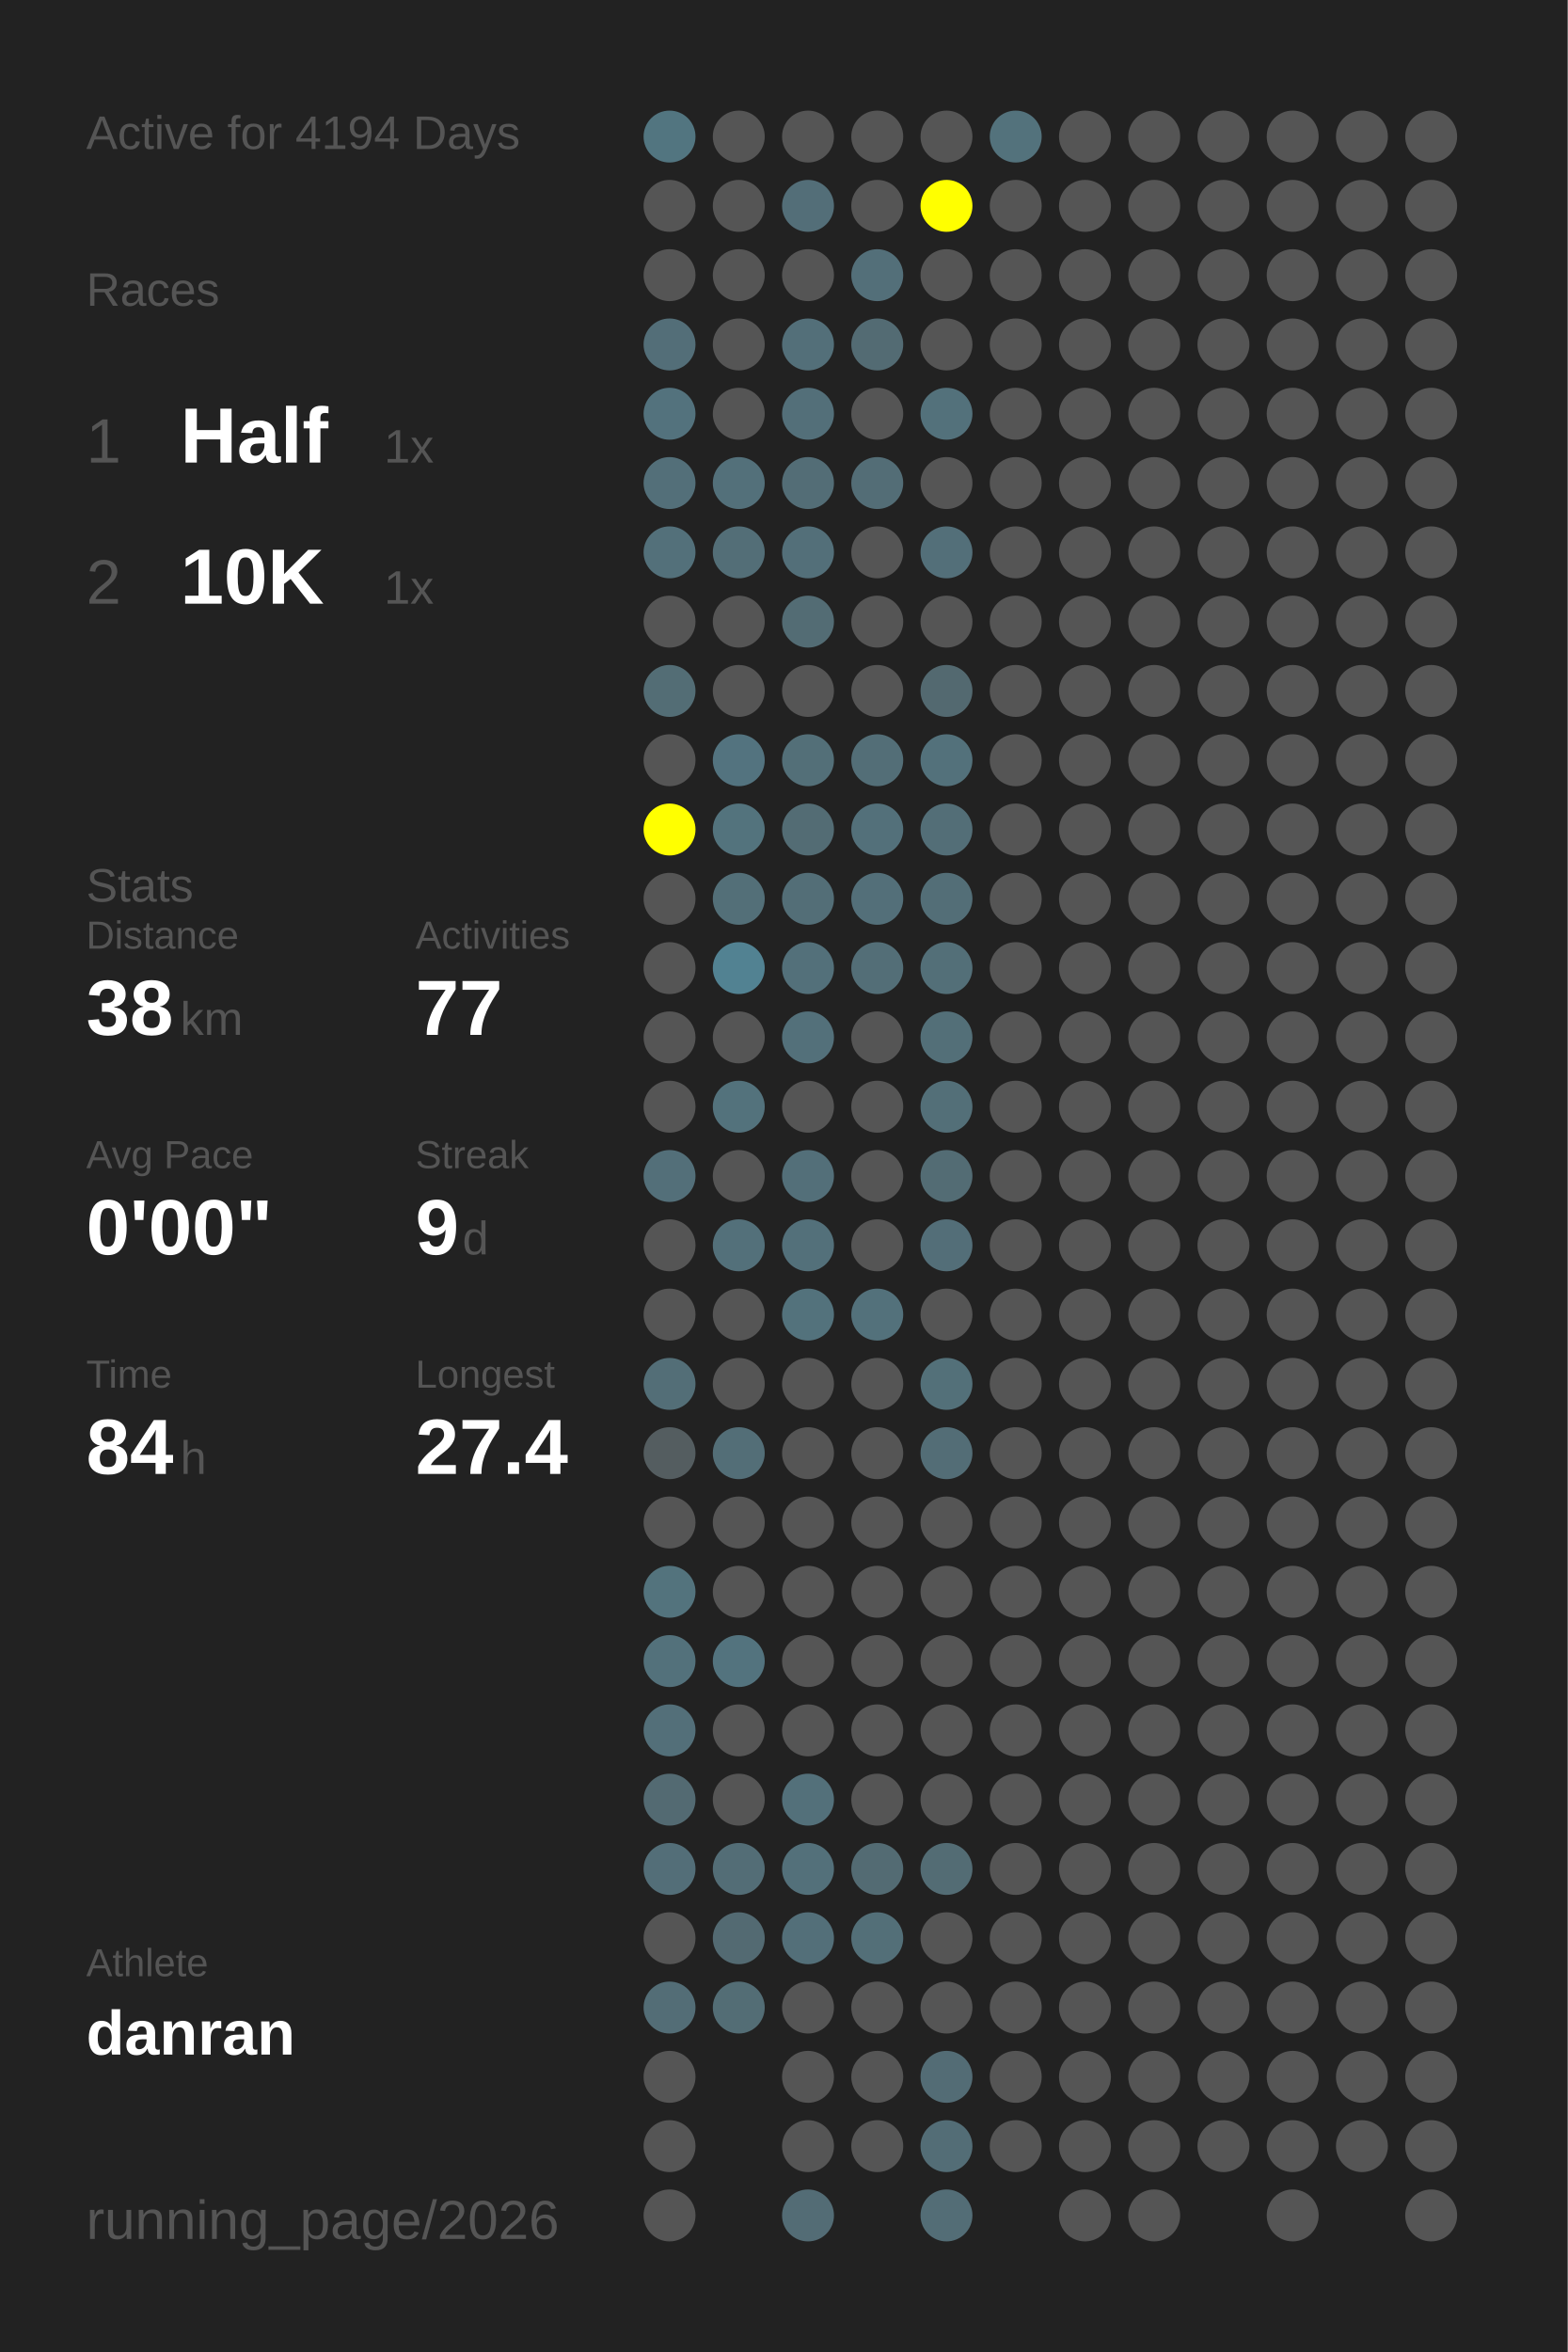
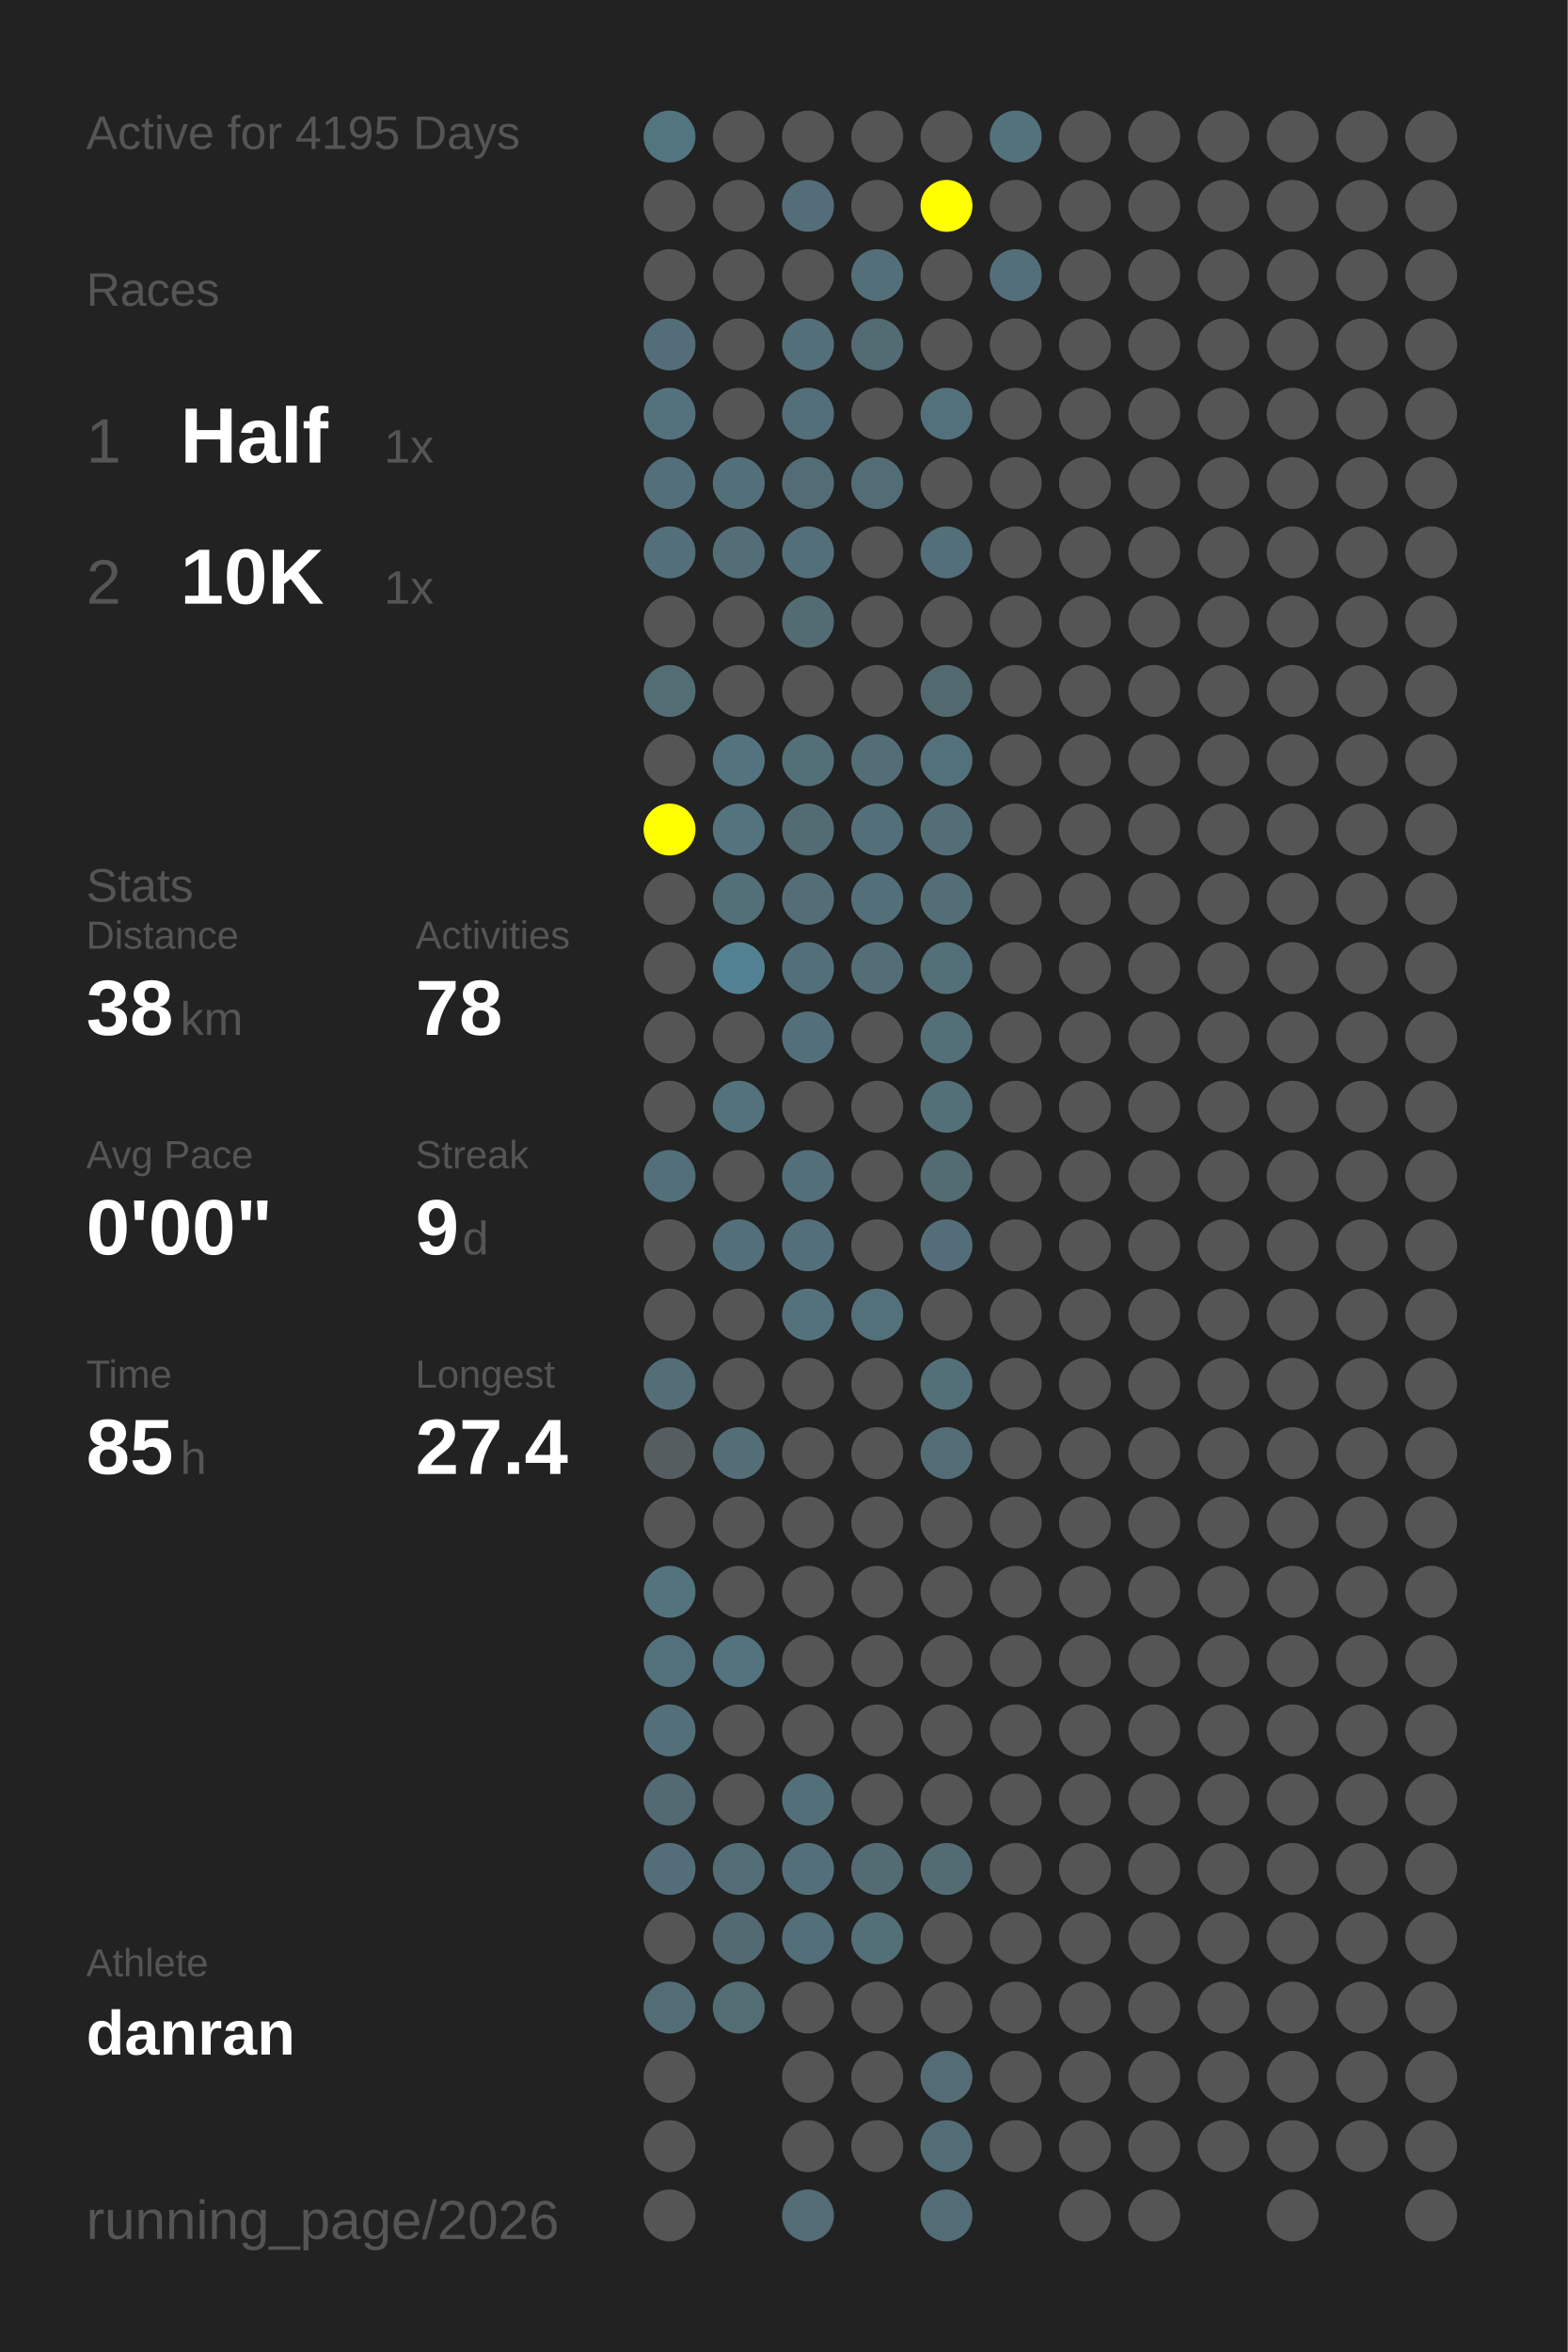
<svg xmlns="http://www.w3.org/2000/svg" baseProfile="full" height="300mm" version="1.1" viewBox="0,0,200,300" width="200mm">
  <defs />
  <rect fill="#222222" height="300" width="200" x="0" y="0" />
-   <text fill="#555555" style="font-size:6px; font-family:Arial;" x="11" y="19">Active for 4194 Days</text>
+   <text fill="#555555" style="font-size:6px; font-family:Arial;" x="11" y="19">Active for 4195 Days</text>
  <text fill="#555555" style="font-size:6px; font-family:Arial;" x="11" y="39">Races</text>
  <text fill="#555555" style="font-size:8px; font-family:Arial;" x="11" y="59">1</text>
  <text fill="#FFFFFF" style="font-size:10px; font-family:Arial; font-weight:bold;" x="23" y="59">Half</text>
  <text fill="#555555" style="font-size:6px; font-family:Arial;" x="49" y="59">1x</text>
  <text fill="#555555" style="font-size:8px; font-family:Arial;" x="11" y="77">2</text>
  <text fill="#FFFFFF" style="font-size:10px; font-family:Arial; font-weight:bold;" x="23" y="77">10K</text>
  <text fill="#555555" style="font-size:6px; font-family:Arial;" x="49" y="77">1x</text>
  <text fill="#555555" style="font-size:6px; font-family:Arial;" x="11" y="115">Stats</text>
  <text fill="#555555" style="font-size:5px; font-family:Arial;" x="11" y="121">Distance</text>
  <text fill="#FFFFFF" style="font-size:10px; font-family:Arial; font-weight:bold;" x="11" y="132">38</text>
  <text fill="#555555" style="font-size:6px; font-family:Arial;" x="23" y="132">km</text>
  <text fill="#555555" style="font-size:5px; font-family:Arial;" x="53" y="121">Activities</text>
-   <text fill="#FFFFFF" style="font-size:10px; font-family:Arial; font-weight:bold;" x="53" y="132">77</text>
+   <text fill="#FFFFFF" style="font-size:10px; font-family:Arial; font-weight:bold;" x="53" y="132">78</text>
  <text fill="#555555" style="font-size:5px; font-family:Arial;" x="11" y="149">Avg Pace</text>
  <text fill="#FFFFFF" style="font-size:10px; font-family:Arial; font-weight:bold;" x="11" y="160">0'00"</text>
  <text fill="#555555" style="font-size:5px; font-family:Arial;" x="53" y="149">Streak</text>
  <text fill="#FFFFFF" style="font-size:10px; font-family:Arial; font-weight:bold;" x="53" y="160">9</text>
  <text fill="#555555" style="font-size:6px; font-family:Arial;" x="59" y="160">d</text>
  <text fill="#555555" style="font-size:5px; font-family:Arial;" x="11" y="177">Time</text>
-   <text fill="#FFFFFF" style="font-size:10px; font-family:Arial; font-weight:bold;" x="11" y="188">84</text>
+   <text fill="#FFFFFF" style="font-size:10px; font-family:Arial; font-weight:bold;" x="11" y="188">85</text>
  <text fill="#555555" style="font-size:6px; font-family:Arial;" x="23" y="188">h</text>
  <text fill="#555555" style="font-size:5px; font-family:Arial;" x="53" y="177">Longest</text>
  <text fill="#FFFFFF" style="font-size:10px; font-family:Arial; font-weight:bold;" x="53" y="188">27.4</text>
  <text fill="#555555" style="font-size:5px; font-family:Arial;" x="11" y="252.065">Athlete</text>
  <text fill="#FFFFFF" style="font-size:8px; font-family:Arial; font-weight:bold;" x="11" y="262.065">danran</text>
  <text fill="#555555" style="font-size:7px; font-family:Arial;" x="11" y="285.581">running_page/2026</text>
  <circle cx="85.417" cy="17.419" fill="#527580" r="3.312" />
  <circle cx="85.417" cy="26.258" fill="#555555" r="3.312" />
  <circle cx="85.417" cy="35.097" fill="#555555" r="3.312" />
  <circle cx="85.417" cy="43.935" fill="#536e78" r="3.312" />
  <circle cx="85.417" cy="52.774" fill="#53727d" r="3.312" />
  <circle cx="85.417" cy="61.613" fill="#536f79" r="3.312" />
  <circle cx="85.417" cy="70.452" fill="#53707a" r="3.312" />
  <circle cx="85.417" cy="79.29" fill="#555555" r="3.312" />
  <circle cx="85.417" cy="88.129" fill="#536d75" r="3.312" />
  <circle cx="85.417" cy="96.968" fill="#555555" r="3.312" />
  <circle cx="85.417" cy="105.806" fill="#FFFF00" r="3.312" />
  <circle cx="85.417" cy="114.645" fill="#555555" r="3.312" />
  <circle cx="85.417" cy="123.484" fill="#555555" r="3.312" />
  <circle cx="85.417" cy="132.323" fill="#555555" r="3.312" />
  <circle cx="85.417" cy="141.161" fill="#555555" r="3.312" />
  <circle cx="85.417" cy="150" fill="#536f79" r="3.312" />
  <circle cx="85.417" cy="158.839" fill="#555555" r="3.312" />
  <circle cx="85.417" cy="167.677" fill="#555555" r="3.312" />
  <circle cx="85.417" cy="176.516" fill="#536e77" r="3.312" />
  <circle cx="85.417" cy="185.355" fill="#545d60" r="3.312" />
  <circle cx="85.417" cy="194.194" fill="#555555" r="3.312" />
  <circle cx="85.417" cy="203.032" fill="#53737d" r="3.312" />
  <circle cx="85.417" cy="211.871" fill="#53717b" r="3.312" />
  <circle cx="85.417" cy="220.71" fill="#536f79" r="3.312" />
  <circle cx="85.417" cy="229.548" fill="#536a72" r="3.312" />
  <circle cx="85.417" cy="238.387" fill="#536e78" r="3.312" />
  <circle cx="85.417" cy="247.226" fill="#555555" r="3.312" />
  <circle cx="85.417" cy="256.065" fill="#536d76" r="3.312" />
  <circle cx="85.417" cy="264.903" fill="#555555" r="3.312" />
  <circle cx="85.417" cy="273.742" fill="#555555" r="3.312" />
  <circle cx="85.417" cy="282.581" fill="#555555" r="3.312" />
  <circle cx="94.25" cy="17.419" fill="#555555" r="3.312" />
  <circle cx="94.25" cy="26.258" fill="#555555" r="3.312" />
  <circle cx="94.25" cy="35.097" fill="#555555" r="3.312" />
  <circle cx="94.25" cy="43.935" fill="#555555" r="3.312" />
  <circle cx="94.25" cy="52.774" fill="#555555" r="3.312" />
  <circle cx="94.25" cy="61.613" fill="#53707a" r="3.312" />
  <circle cx="94.25" cy="70.452" fill="#536e77" r="3.312" />
  <circle cx="94.25" cy="79.29" fill="#555555" r="3.312" />
  <circle cx="94.25" cy="88.129" fill="#555555" r="3.312" />
  <circle cx="94.25" cy="96.968" fill="#53737f" r="3.312" />
  <circle cx="94.25" cy="105.806" fill="#53737d" r="3.312" />
  <circle cx="94.25" cy="114.645" fill="#536f78" r="3.312" />
  <circle cx="94.25" cy="123.484" fill="#528292" r="3.312" />
  <circle cx="94.25" cy="132.323" fill="#555555" r="3.312" />
  <circle cx="94.25" cy="141.161" fill="#53727c" r="3.312" />
  <circle cx="94.25" cy="150" fill="#555555" r="3.312" />
  <circle cx="94.25" cy="158.839" fill="#53707a" r="3.312" />
  <circle cx="94.25" cy="167.677" fill="#555555" r="3.312" />
  <circle cx="94.25" cy="176.516" fill="#555555" r="3.312" />
  <circle cx="94.25" cy="185.355" fill="#536e77" r="3.312" />
  <circle cx="94.25" cy="194.194" fill="#555555" r="3.312" />
  <circle cx="94.25" cy="203.032" fill="#555555" r="3.312" />
  <circle cx="94.25" cy="211.871" fill="#53737e" r="3.312" />
  <circle cx="94.25" cy="220.71" fill="#555555" r="3.312" />
  <circle cx="94.25" cy="229.548" fill="#555555" r="3.312" />
  <circle cx="94.25" cy="238.387" fill="#536d76" r="3.312" />
  <circle cx="94.25" cy="247.226" fill="#536a72" r="3.312" />
  <circle cx="94.25" cy="256.065" fill="#536d75" r="3.312" />
  <circle cx="103.083" cy="17.419" fill="#555555" r="3.312" />
  <circle cx="103.083" cy="26.258" fill="#536e78" r="3.312" />
  <circle cx="103.083" cy="35.097" fill="#555555" r="3.312" />
  <circle cx="103.083" cy="43.935" fill="#536f79" r="3.312" />
  <circle cx="103.083" cy="52.774" fill="#536f79" r="3.312" />
  <circle cx="103.083" cy="61.613" fill="#536d76" r="3.312" />
  <circle cx="103.083" cy="70.452" fill="#536f79" r="3.312" />
  <circle cx="103.083" cy="79.29" fill="#536c74" r="3.312" />
  <circle cx="103.083" cy="88.129" fill="#555555" r="3.312" />
  <circle cx="103.083" cy="96.968" fill="#536f78" r="3.312" />
  <circle cx="103.083" cy="105.806" fill="#536c74" r="3.312" />
  <circle cx="103.083" cy="114.645" fill="#536e77" r="3.312" />
  <circle cx="103.083" cy="123.484" fill="#53707a" r="3.312" />
  <circle cx="103.083" cy="132.323" fill="#53707a" r="3.312" />
  <circle cx="103.083" cy="141.161" fill="#555555" r="3.312" />
  <circle cx="103.083" cy="150" fill="#536f79" r="3.312" />
  <circle cx="103.083" cy="158.839" fill="#53707a" r="3.312" />
  <circle cx="103.083" cy="167.677" fill="#53727c" r="3.312" />
  <circle cx="103.083" cy="176.516" fill="#555555" r="3.312" />
  <circle cx="103.083" cy="185.355" fill="#555555" r="3.312" />
  <circle cx="103.083" cy="194.194" fill="#555555" r="3.312" />
  <circle cx="103.083" cy="203.032" fill="#555555" r="3.312" />
  <circle cx="103.083" cy="211.871" fill="#555555" r="3.312" />
  <circle cx="103.083" cy="220.71" fill="#555555" r="3.312" />
  <circle cx="103.083" cy="229.548" fill="#53707a" r="3.312" />
  <circle cx="103.083" cy="238.387" fill="#53707a" r="3.312" />
  <circle cx="103.083" cy="247.226" fill="#536f79" r="3.312" />
  <circle cx="103.083" cy="256.065" fill="#555555" r="3.312" />
  <circle cx="103.083" cy="264.903" fill="#555555" r="3.312" />
  <circle cx="103.083" cy="273.742" fill="#555555" r="3.312" />
  <circle cx="103.083" cy="282.581" fill="#536c75" r="3.312" />
  <circle cx="111.917" cy="17.419" fill="#555555" r="3.312" />
  <circle cx="111.917" cy="26.258" fill="#555555" r="3.312" />
  <circle cx="111.917" cy="35.097" fill="#536f79" r="3.312" />
  <circle cx="111.917" cy="43.935" fill="#536b73" r="3.312" />
  <circle cx="111.917" cy="52.774" fill="#555555" r="3.312" />
  <circle cx="111.917" cy="61.613" fill="#536d76" r="3.312" />
  <circle cx="111.917" cy="70.452" fill="#555555" r="3.312" />
  <circle cx="111.917" cy="79.29" fill="#555555" r="3.312" />
  <circle cx="111.917" cy="88.129" fill="#555555" r="3.312" />
  <circle cx="111.917" cy="96.968" fill="#536e77" r="3.312" />
  <circle cx="111.917" cy="105.806" fill="#53707a" r="3.312" />
  <circle cx="111.917" cy="114.645" fill="#536f79" r="3.312" />
  <circle cx="111.917" cy="123.484" fill="#536e77" r="3.312" />
  <circle cx="111.917" cy="132.323" fill="#555555" r="3.312" />
  <circle cx="111.917" cy="141.161" fill="#555555" r="3.312" />
  <circle cx="111.917" cy="150" fill="#555555" r="3.312" />
  <circle cx="111.917" cy="158.839" fill="#555555" r="3.312" />
  <circle cx="111.917" cy="167.677" fill="#53717b" r="3.312" />
  <circle cx="111.917" cy="176.516" fill="#555555" r="3.312" />
  <circle cx="111.917" cy="185.355" fill="#555555" r="3.312" />
  <circle cx="111.917" cy="194.194" fill="#555555" r="3.312" />
  <circle cx="111.917" cy="203.032" fill="#555555" r="3.312" />
  <circle cx="111.917" cy="211.871" fill="#555555" r="3.312" />
  <circle cx="111.917" cy="220.71" fill="#555555" r="3.312" />
  <circle cx="111.917" cy="229.548" fill="#555555" r="3.312" />
  <circle cx="111.917" cy="238.387" fill="#536b73" r="3.312" />
  <circle cx="111.917" cy="247.226" fill="#536f78" r="3.312" />
  <circle cx="111.917" cy="256.065" fill="#555555" r="3.312" />
  <circle cx="111.917" cy="264.903" fill="#555555" r="3.312" />
  <circle cx="111.917" cy="273.742" fill="#555555" r="3.312" />
  <circle cx="120.75" cy="17.419" fill="#555555" r="3.312" />
  <circle cx="120.75" cy="26.258" fill="#FFFF00" r="3.312" />
  <circle cx="120.75" cy="35.097" fill="#555555" r="3.312" />
  <circle cx="120.75" cy="43.935" fill="#555555" r="3.312" />
  <circle cx="120.75" cy="52.774" fill="#53717b" r="3.312" />
  <circle cx="120.75" cy="61.613" fill="#555555" r="3.312" />
  <circle cx="120.75" cy="70.452" fill="#536f79" r="3.312" />
  <circle cx="120.75" cy="79.29" fill="#555555" r="3.312" />
  <circle cx="120.75" cy="88.129" fill="#536970" r="3.312" />
  <circle cx="120.75" cy="96.968" fill="#53717b" r="3.312" />
  <circle cx="120.75" cy="105.806" fill="#536e77" r="3.312" />
  <circle cx="120.75" cy="114.645" fill="#536e77" r="3.312" />
  <circle cx="120.75" cy="123.484" fill="#536f78" r="3.312" />
  <circle cx="120.75" cy="132.323" fill="#536f78" r="3.312" />
  <circle cx="120.75" cy="141.161" fill="#536f78" r="3.312" />
  <circle cx="120.75" cy="150" fill="#536c74" r="3.312" />
  <circle cx="120.75" cy="158.839" fill="#536e78" r="3.312" />
  <circle cx="120.75" cy="167.677" fill="#555555" r="3.312" />
  <circle cx="120.75" cy="176.516" fill="#537079" r="3.312" />
  <circle cx="120.75" cy="185.355" fill="#536d76" r="3.312" />
  <circle cx="120.75" cy="194.194" fill="#555555" r="3.312" />
  <circle cx="120.75" cy="203.032" fill="#555555" r="3.312" />
  <circle cx="120.75" cy="211.871" fill="#555555" r="3.312" />
  <circle cx="120.75" cy="220.71" fill="#555555" r="3.312" />
  <circle cx="120.75" cy="229.548" fill="#555555" r="3.312" />
  <circle cx="120.75" cy="238.387" fill="#536c74" r="3.312" />
  <circle cx="120.75" cy="247.226" fill="#555555" r="3.312" />
  <circle cx="120.75" cy="256.065" fill="#555555" r="3.312" />
  <circle cx="120.75" cy="264.903" fill="#536c75" r="3.312" />
  <circle cx="120.75" cy="273.742" fill="#536d76" r="3.312" />
  <circle cx="120.75" cy="282.581" fill="#536d76" r="3.312" />
  <circle cx="129.583" cy="17.419" fill="#53727c" r="3.312" />
  <circle cx="129.583" cy="26.258" fill="#555555" r="3.312" />
-   <circle cx="129.583" cy="35.097" fill="#555555" r="3.312" />
+   <circle cx="129.583" cy="35.097" fill="#53707a" r="3.312" />
  <circle cx="129.583" cy="43.935" fill="#555555" r="3.312" />
  <circle cx="129.583" cy="52.774" fill="#555555" r="3.312" />
  <circle cx="129.583" cy="61.613" fill="#555555" r="3.312" />
  <circle cx="129.583" cy="70.452" fill="#555555" r="3.312" />
  <circle cx="129.583" cy="79.29" fill="#555555" r="3.312" />
  <circle cx="129.583" cy="88.129" fill="#555555" r="3.312" />
  <circle cx="129.583" cy="96.968" fill="#555555" r="3.312" />
  <circle cx="129.583" cy="105.806" fill="#555555" r="3.312" />
  <circle cx="129.583" cy="114.645" fill="#555555" r="3.312" />
  <circle cx="129.583" cy="123.484" fill="#555555" r="3.312" />
  <circle cx="129.583" cy="132.323" fill="#555555" r="3.312" />
  <circle cx="129.583" cy="141.161" fill="#555555" r="3.312" />
  <circle cx="129.583" cy="150" fill="#555555" r="3.312" />
  <circle cx="129.583" cy="158.839" fill="#555555" r="3.312" />
  <circle cx="129.583" cy="167.677" fill="#555555" r="3.312" />
  <circle cx="129.583" cy="176.516" fill="#555555" r="3.312" />
  <circle cx="129.583" cy="185.355" fill="#555555" r="3.312" />
  <circle cx="129.583" cy="194.194" fill="#555555" r="3.312" />
  <circle cx="129.583" cy="203.032" fill="#555555" r="3.312" />
  <circle cx="129.583" cy="211.871" fill="#555555" r="3.312" />
  <circle cx="129.583" cy="220.71" fill="#555555" r="3.312" />
  <circle cx="129.583" cy="229.548" fill="#555555" r="3.312" />
  <circle cx="129.583" cy="238.387" fill="#555555" r="3.312" />
  <circle cx="129.583" cy="247.226" fill="#555555" r="3.312" />
  <circle cx="129.583" cy="256.065" fill="#555555" r="3.312" />
  <circle cx="129.583" cy="264.903" fill="#555555" r="3.312" />
  <circle cx="129.583" cy="273.742" fill="#555555" r="3.312" />
  <circle cx="138.417" cy="17.419" fill="#555555" r="3.312" />
  <circle cx="138.417" cy="26.258" fill="#555555" r="3.312" />
  <circle cx="138.417" cy="35.097" fill="#555555" r="3.312" />
  <circle cx="138.417" cy="43.935" fill="#555555" r="3.312" />
  <circle cx="138.417" cy="52.774" fill="#555555" r="3.312" />
  <circle cx="138.417" cy="61.613" fill="#555555" r="3.312" />
  <circle cx="138.417" cy="70.452" fill="#555555" r="3.312" />
  <circle cx="138.417" cy="79.29" fill="#555555" r="3.312" />
  <circle cx="138.417" cy="88.129" fill="#555555" r="3.312" />
  <circle cx="138.417" cy="96.968" fill="#555555" r="3.312" />
  <circle cx="138.417" cy="105.806" fill="#555555" r="3.312" />
  <circle cx="138.417" cy="114.645" fill="#555555" r="3.312" />
  <circle cx="138.417" cy="123.484" fill="#555555" r="3.312" />
  <circle cx="138.417" cy="132.323" fill="#555555" r="3.312" />
  <circle cx="138.417" cy="141.161" fill="#555555" r="3.312" />
  <circle cx="138.417" cy="150" fill="#555555" r="3.312" />
  <circle cx="138.417" cy="158.839" fill="#555555" r="3.312" />
  <circle cx="138.417" cy="167.677" fill="#555555" r="3.312" />
  <circle cx="138.417" cy="176.516" fill="#555555" r="3.312" />
  <circle cx="138.417" cy="185.355" fill="#555555" r="3.312" />
  <circle cx="138.417" cy="194.194" fill="#555555" r="3.312" />
  <circle cx="138.417" cy="203.032" fill="#555555" r="3.312" />
  <circle cx="138.417" cy="211.871" fill="#555555" r="3.312" />
  <circle cx="138.417" cy="220.71" fill="#555555" r="3.312" />
  <circle cx="138.417" cy="229.548" fill="#555555" r="3.312" />
  <circle cx="138.417" cy="238.387" fill="#555555" r="3.312" />
  <circle cx="138.417" cy="247.226" fill="#555555" r="3.312" />
  <circle cx="138.417" cy="256.065" fill="#555555" r="3.312" />
  <circle cx="138.417" cy="264.903" fill="#555555" r="3.312" />
  <circle cx="138.417" cy="273.742" fill="#555555" r="3.312" />
  <circle cx="138.417" cy="282.581" fill="#555555" r="3.312" />
  <circle cx="147.25" cy="17.419" fill="#555555" r="3.312" />
  <circle cx="147.25" cy="26.258" fill="#555555" r="3.312" />
  <circle cx="147.25" cy="35.097" fill="#555555" r="3.312" />
  <circle cx="147.25" cy="43.935" fill="#555555" r="3.312" />
  <circle cx="147.25" cy="52.774" fill="#555555" r="3.312" />
  <circle cx="147.25" cy="61.613" fill="#555555" r="3.312" />
  <circle cx="147.25" cy="70.452" fill="#555555" r="3.312" />
  <circle cx="147.25" cy="79.29" fill="#555555" r="3.312" />
  <circle cx="147.25" cy="88.129" fill="#555555" r="3.312" />
  <circle cx="147.25" cy="96.968" fill="#555555" r="3.312" />
  <circle cx="147.25" cy="105.806" fill="#555555" r="3.312" />
  <circle cx="147.25" cy="114.645" fill="#555555" r="3.312" />
  <circle cx="147.25" cy="123.484" fill="#555555" r="3.312" />
  <circle cx="147.25" cy="132.323" fill="#555555" r="3.312" />
  <circle cx="147.25" cy="141.161" fill="#555555" r="3.312" />
  <circle cx="147.25" cy="150" fill="#555555" r="3.312" />
  <circle cx="147.25" cy="158.839" fill="#555555" r="3.312" />
  <circle cx="147.25" cy="167.677" fill="#555555" r="3.312" />
  <circle cx="147.25" cy="176.516" fill="#555555" r="3.312" />
  <circle cx="147.25" cy="185.355" fill="#555555" r="3.312" />
  <circle cx="147.25" cy="194.194" fill="#555555" r="3.312" />
  <circle cx="147.25" cy="203.032" fill="#555555" r="3.312" />
  <circle cx="147.25" cy="211.871" fill="#555555" r="3.312" />
  <circle cx="147.25" cy="220.71" fill="#555555" r="3.312" />
  <circle cx="147.25" cy="229.548" fill="#555555" r="3.312" />
  <circle cx="147.25" cy="238.387" fill="#555555" r="3.312" />
  <circle cx="147.25" cy="247.226" fill="#555555" r="3.312" />
  <circle cx="147.25" cy="256.065" fill="#555555" r="3.312" />
  <circle cx="147.25" cy="264.903" fill="#555555" r="3.312" />
  <circle cx="147.25" cy="273.742" fill="#555555" r="3.312" />
  <circle cx="147.25" cy="282.581" fill="#555555" r="3.312" />
  <circle cx="156.083" cy="17.419" fill="#555555" r="3.312" />
  <circle cx="156.083" cy="26.258" fill="#555555" r="3.312" />
  <circle cx="156.083" cy="35.097" fill="#555555" r="3.312" />
  <circle cx="156.083" cy="43.935" fill="#555555" r="3.312" />
  <circle cx="156.083" cy="52.774" fill="#555555" r="3.312" />
  <circle cx="156.083" cy="61.613" fill="#555555" r="3.312" />
  <circle cx="156.083" cy="70.452" fill="#555555" r="3.312" />
  <circle cx="156.083" cy="79.29" fill="#555555" r="3.312" />
  <circle cx="156.083" cy="88.129" fill="#555555" r="3.312" />
  <circle cx="156.083" cy="96.968" fill="#555555" r="3.312" />
  <circle cx="156.083" cy="105.806" fill="#555555" r="3.312" />
  <circle cx="156.083" cy="114.645" fill="#555555" r="3.312" />
  <circle cx="156.083" cy="123.484" fill="#555555" r="3.312" />
  <circle cx="156.083" cy="132.323" fill="#555555" r="3.312" />
  <circle cx="156.083" cy="141.161" fill="#555555" r="3.312" />
  <circle cx="156.083" cy="150" fill="#555555" r="3.312" />
  <circle cx="156.083" cy="158.839" fill="#555555" r="3.312" />
  <circle cx="156.083" cy="167.677" fill="#555555" r="3.312" />
  <circle cx="156.083" cy="176.516" fill="#555555" r="3.312" />
  <circle cx="156.083" cy="185.355" fill="#555555" r="3.312" />
  <circle cx="156.083" cy="194.194" fill="#555555" r="3.312" />
  <circle cx="156.083" cy="203.032" fill="#555555" r="3.312" />
  <circle cx="156.083" cy="211.871" fill="#555555" r="3.312" />
  <circle cx="156.083" cy="220.71" fill="#555555" r="3.312" />
  <circle cx="156.083" cy="229.548" fill="#555555" r="3.312" />
  <circle cx="156.083" cy="238.387" fill="#555555" r="3.312" />
  <circle cx="156.083" cy="247.226" fill="#555555" r="3.312" />
  <circle cx="156.083" cy="256.065" fill="#555555" r="3.312" />
  <circle cx="156.083" cy="264.903" fill="#555555" r="3.312" />
  <circle cx="156.083" cy="273.742" fill="#555555" r="3.312" />
  <circle cx="164.917" cy="17.419" fill="#555555" r="3.312" />
  <circle cx="164.917" cy="26.258" fill="#555555" r="3.312" />
  <circle cx="164.917" cy="35.097" fill="#555555" r="3.312" />
  <circle cx="164.917" cy="43.935" fill="#555555" r="3.312" />
  <circle cx="164.917" cy="52.774" fill="#555555" r="3.312" />
  <circle cx="164.917" cy="61.613" fill="#555555" r="3.312" />
  <circle cx="164.917" cy="70.452" fill="#555555" r="3.312" />
  <circle cx="164.917" cy="79.29" fill="#555555" r="3.312" />
  <circle cx="164.917" cy="88.129" fill="#555555" r="3.312" />
  <circle cx="164.917" cy="96.968" fill="#555555" r="3.312" />
  <circle cx="164.917" cy="105.806" fill="#555555" r="3.312" />
  <circle cx="164.917" cy="114.645" fill="#555555" r="3.312" />
  <circle cx="164.917" cy="123.484" fill="#555555" r="3.312" />
  <circle cx="164.917" cy="132.323" fill="#555555" r="3.312" />
  <circle cx="164.917" cy="141.161" fill="#555555" r="3.312" />
  <circle cx="164.917" cy="150" fill="#555555" r="3.312" />
  <circle cx="164.917" cy="158.839" fill="#555555" r="3.312" />
  <circle cx="164.917" cy="167.677" fill="#555555" r="3.312" />
  <circle cx="164.917" cy="176.516" fill="#555555" r="3.312" />
  <circle cx="164.917" cy="185.355" fill="#555555" r="3.312" />
  <circle cx="164.917" cy="194.194" fill="#555555" r="3.312" />
  <circle cx="164.917" cy="203.032" fill="#555555" r="3.312" />
  <circle cx="164.917" cy="211.871" fill="#555555" r="3.312" />
  <circle cx="164.917" cy="220.71" fill="#555555" r="3.312" />
  <circle cx="164.917" cy="229.548" fill="#555555" r="3.312" />
  <circle cx="164.917" cy="238.387" fill="#555555" r="3.312" />
  <circle cx="164.917" cy="247.226" fill="#555555" r="3.312" />
  <circle cx="164.917" cy="256.065" fill="#555555" r="3.312" />
  <circle cx="164.917" cy="264.903" fill="#555555" r="3.312" />
  <circle cx="164.917" cy="273.742" fill="#555555" r="3.312" />
  <circle cx="164.917" cy="282.581" fill="#555555" r="3.312" />
  <circle cx="173.75" cy="17.419" fill="#555555" r="3.312" />
  <circle cx="173.75" cy="26.258" fill="#555555" r="3.312" />
  <circle cx="173.75" cy="35.097" fill="#555555" r="3.312" />
  <circle cx="173.75" cy="43.935" fill="#555555" r="3.312" />
  <circle cx="173.75" cy="52.774" fill="#555555" r="3.312" />
  <circle cx="173.75" cy="61.613" fill="#555555" r="3.312" />
  <circle cx="173.75" cy="70.452" fill="#555555" r="3.312" />
  <circle cx="173.75" cy="79.29" fill="#555555" r="3.312" />
  <circle cx="173.75" cy="88.129" fill="#555555" r="3.312" />
  <circle cx="173.75" cy="96.968" fill="#555555" r="3.312" />
  <circle cx="173.75" cy="105.806" fill="#555555" r="3.312" />
  <circle cx="173.75" cy="114.645" fill="#555555" r="3.312" />
  <circle cx="173.75" cy="123.484" fill="#555555" r="3.312" />
  <circle cx="173.75" cy="132.323" fill="#555555" r="3.312" />
  <circle cx="173.75" cy="141.161" fill="#555555" r="3.312" />
  <circle cx="173.75" cy="150" fill="#555555" r="3.312" />
  <circle cx="173.75" cy="158.839" fill="#555555" r="3.312" />
  <circle cx="173.75" cy="167.677" fill="#555555" r="3.312" />
  <circle cx="173.75" cy="176.516" fill="#555555" r="3.312" />
  <circle cx="173.75" cy="185.355" fill="#555555" r="3.312" />
  <circle cx="173.75" cy="194.194" fill="#555555" r="3.312" />
  <circle cx="173.75" cy="203.032" fill="#555555" r="3.312" />
  <circle cx="173.75" cy="211.871" fill="#555555" r="3.312" />
  <circle cx="173.75" cy="220.71" fill="#555555" r="3.312" />
  <circle cx="173.75" cy="229.548" fill="#555555" r="3.312" />
  <circle cx="173.75" cy="238.387" fill="#555555" r="3.312" />
  <circle cx="173.75" cy="247.226" fill="#555555" r="3.312" />
  <circle cx="173.75" cy="256.065" fill="#555555" r="3.312" />
  <circle cx="173.75" cy="264.903" fill="#555555" r="3.312" />
  <circle cx="173.75" cy="273.742" fill="#555555" r="3.312" />
  <circle cx="182.583" cy="17.419" fill="#555555" r="3.312" />
  <circle cx="182.583" cy="26.258" fill="#555555" r="3.312" />
  <circle cx="182.583" cy="35.097" fill="#555555" r="3.312" />
  <circle cx="182.583" cy="43.935" fill="#555555" r="3.312" />
  <circle cx="182.583" cy="52.774" fill="#555555" r="3.312" />
  <circle cx="182.583" cy="61.613" fill="#555555" r="3.312" />
  <circle cx="182.583" cy="70.452" fill="#555555" r="3.312" />
  <circle cx="182.583" cy="79.29" fill="#555555" r="3.312" />
  <circle cx="182.583" cy="88.129" fill="#555555" r="3.312" />
  <circle cx="182.583" cy="96.968" fill="#555555" r="3.312" />
  <circle cx="182.583" cy="105.806" fill="#555555" r="3.312" />
  <circle cx="182.583" cy="114.645" fill="#555555" r="3.312" />
  <circle cx="182.583" cy="123.484" fill="#555555" r="3.312" />
  <circle cx="182.583" cy="132.323" fill="#555555" r="3.312" />
  <circle cx="182.583" cy="141.161" fill="#555555" r="3.312" />
  <circle cx="182.583" cy="150" fill="#555555" r="3.312" />
  <circle cx="182.583" cy="158.839" fill="#555555" r="3.312" />
  <circle cx="182.583" cy="167.677" fill="#555555" r="3.312" />
  <circle cx="182.583" cy="176.516" fill="#555555" r="3.312" />
  <circle cx="182.583" cy="185.355" fill="#555555" r="3.312" />
  <circle cx="182.583" cy="194.194" fill="#555555" r="3.312" />
  <circle cx="182.583" cy="203.032" fill="#555555" r="3.312" />
  <circle cx="182.583" cy="211.871" fill="#555555" r="3.312" />
  <circle cx="182.583" cy="220.71" fill="#555555" r="3.312" />
  <circle cx="182.583" cy="229.548" fill="#555555" r="3.312" />
  <circle cx="182.583" cy="238.387" fill="#555555" r="3.312" />
  <circle cx="182.583" cy="247.226" fill="#555555" r="3.312" />
  <circle cx="182.583" cy="256.065" fill="#555555" r="3.312" />
  <circle cx="182.583" cy="264.903" fill="#555555" r="3.312" />
  <circle cx="182.583" cy="273.742" fill="#555555" r="3.312" />
  <circle cx="182.583" cy="282.581" fill="#555555" r="3.312" />
</svg>
